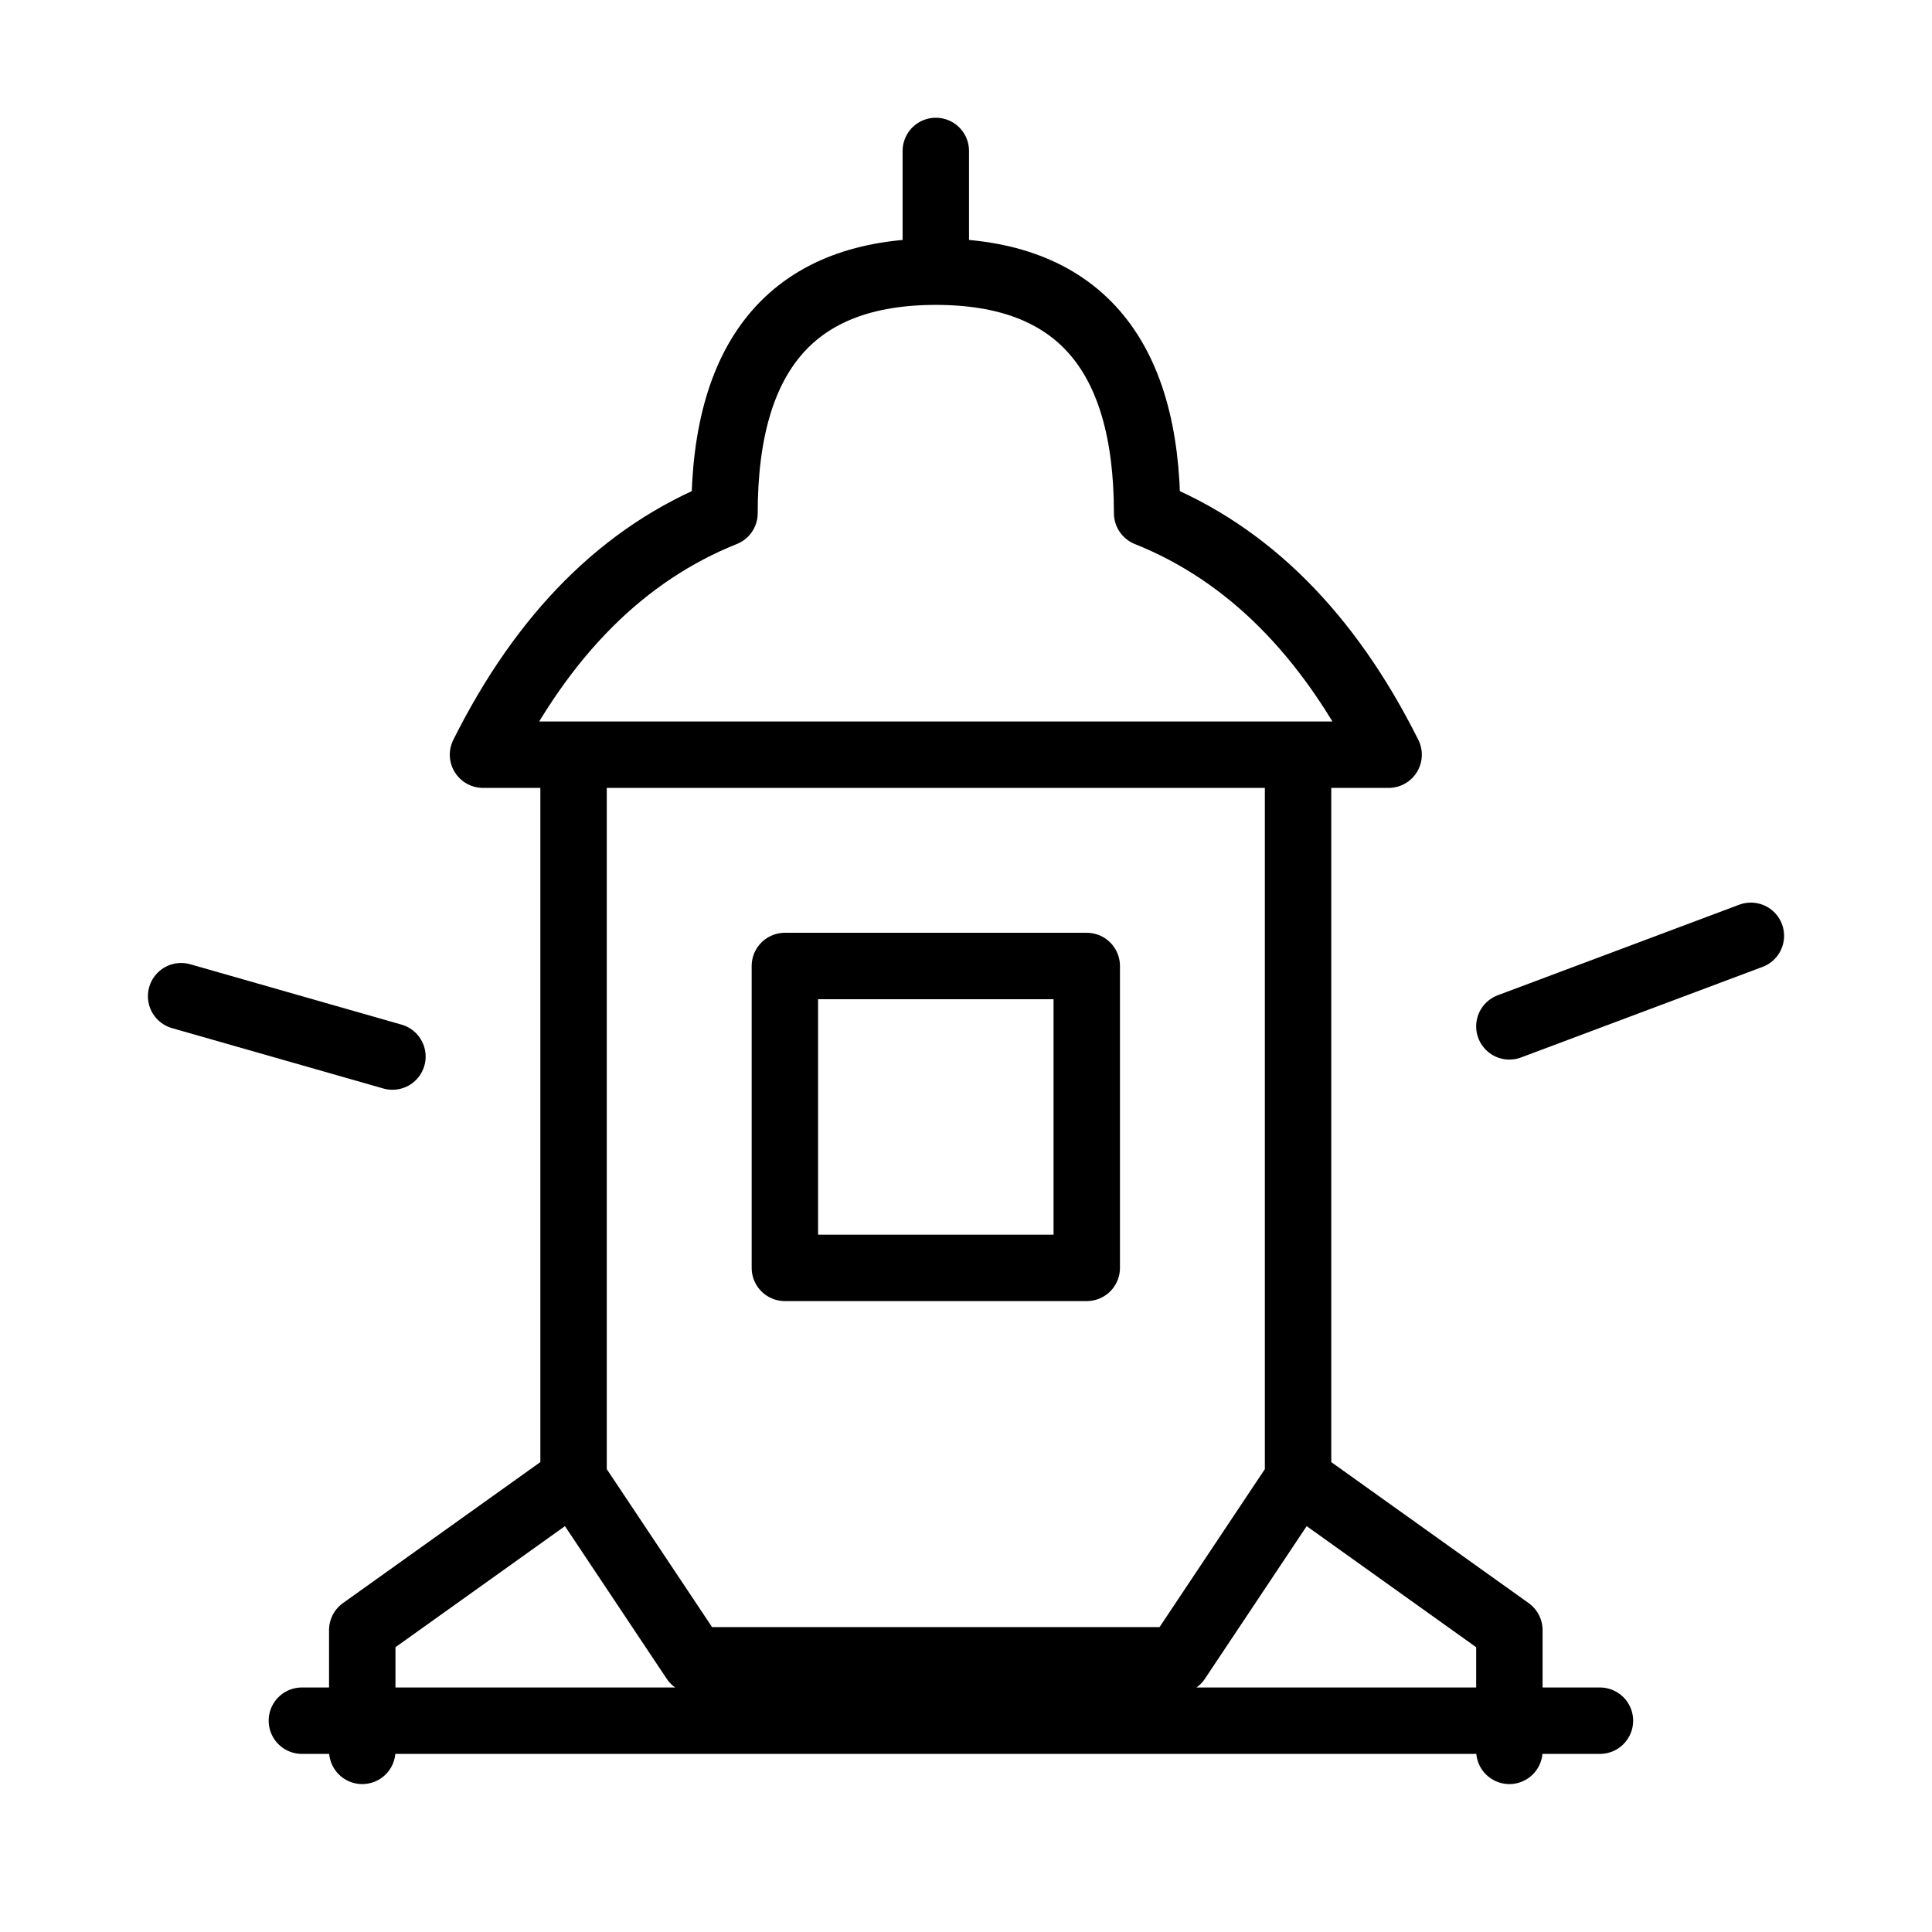
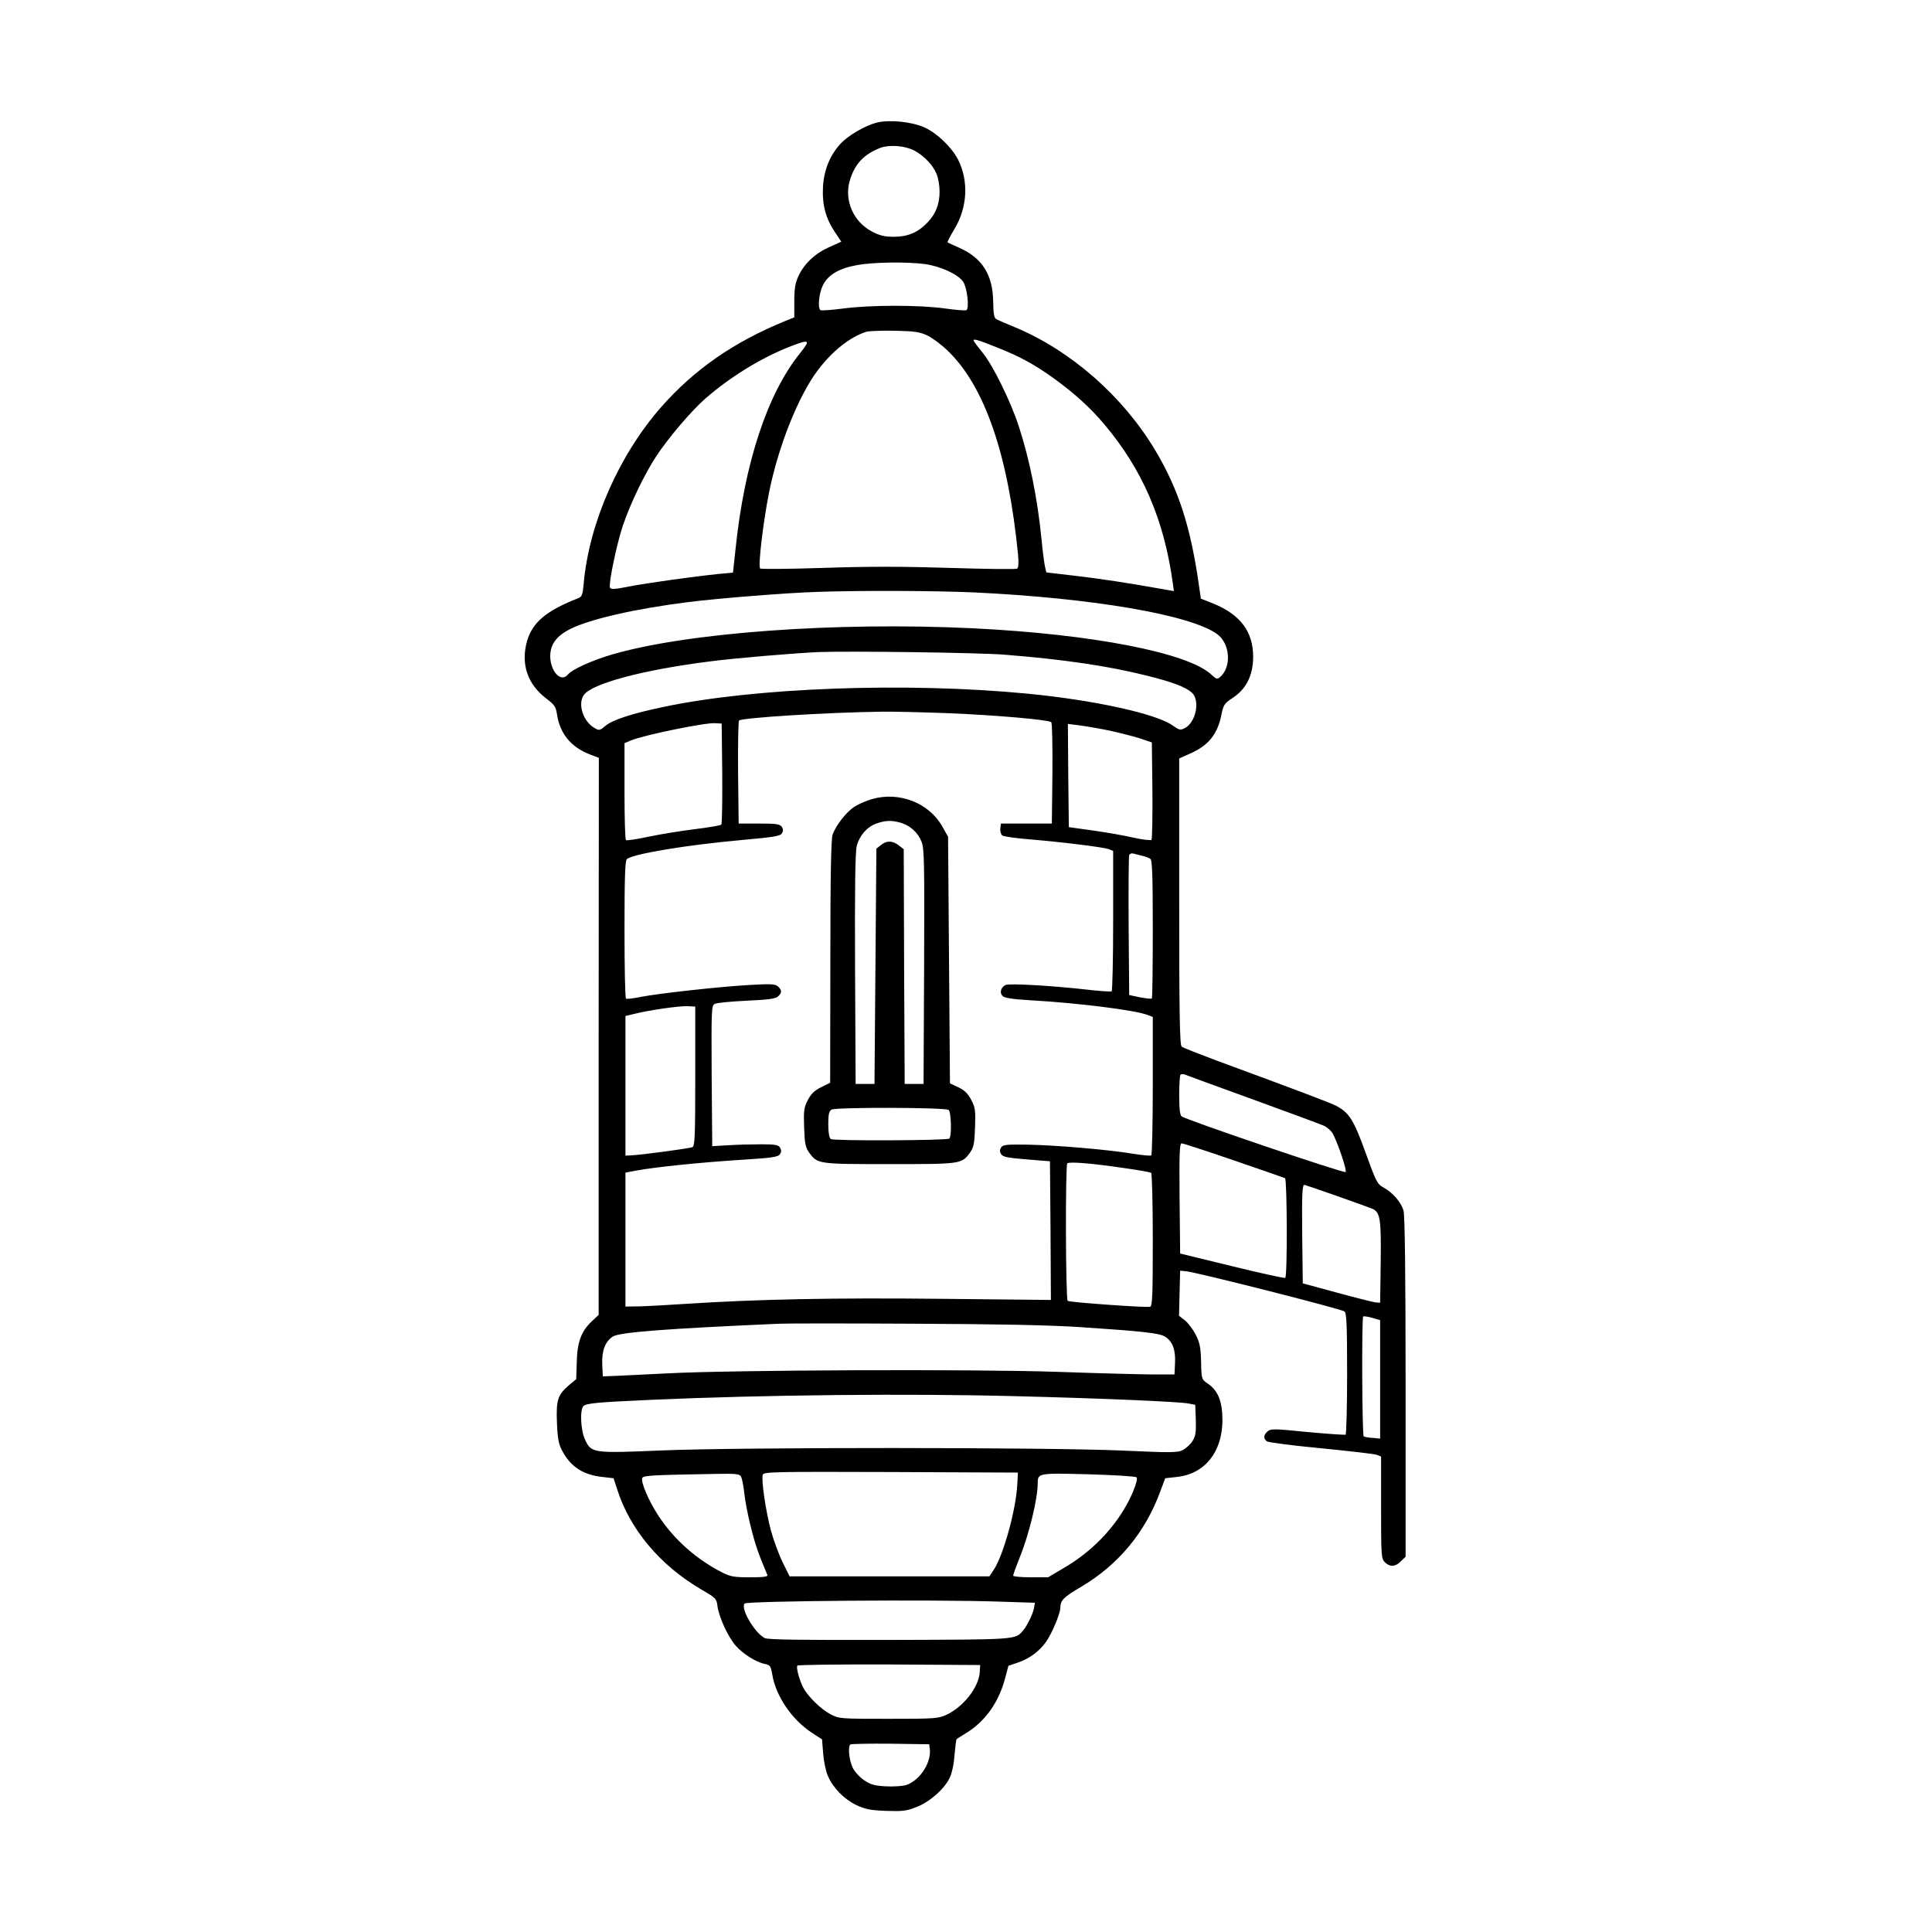
<svg xmlns="http://www.w3.org/2000/svg" width="64" height="64" viewBox="0 0 64 64">
-   <g fill="none" stroke="#000" stroke-width="2.2" stroke-linecap="round" stroke-linejoin="round">
-     <path d="M19 49V25H43V49L39 55H23ZM16 25Q19 19 24 17Q24 9 31 9Q38 9 38 17Q43 19 46 25ZM26 32V42H36V32ZM31 9V5M10 57H53M19 49L12 54V58M43 49L50 54V58" fill="none" />
-     <path d="M6 33L13 35M50 34L58 31" fill="none" />
+   <g transform="scale(0.0625)">
+     <g transform="translate(0,1024) scale(0.1,-0.1)" fill="#000" stroke="none">
+       <path d="M4646 9590 c-61 -16 -153 -69 -192 -113 -56 -61 -87 -139 -92 -228 -5 -93 14 -166 63 -239 l34 -51 -64 -29 c-75 -33 -132 -87 -163 -153 -17 -37 -22 -65 -22 -133 l0 -86 -52 -21 c-271 -111 -480 -257 -654 -455 -223 -254 -381 -613 -410 -932 -6 -65 -9 -73 -33 -82 -167 -66 -238 -127 -267 -224 -35 -122 1 -230 101 -306 44 -33 51 -44 57 -83 15 -102 73 -174 173 -213 l49 -19 -1 -1476 0 -1476 -36 -34 c-56 -52 -78 -111 -80 -217 l-3 -90 -41 -34 c-57 -50 -66 -77 -61 -198 3 -80 9 -112 26 -144 45 -87 111 -131 214 -142 l60 -7 18 -55 c67 -215 229 -408 451 -537 74 -43 77 -46 82 -88 9 -59 56 -162 97 -208 38 -43 107 -87 153 -96 29 -6 32 -11 40 -55 19 -117 105 -242 213 -312 l51 -33 6 -75 c3 -41 14 -94 25 -119 28 -64 85 -122 150 -154 48 -22 74 -28 157 -31 85 -3 109 -1 159 19 69 25 148 93 178 153 13 26 23 70 27 123 4 45 9 83 11 85 3 3 29 19 58 37 96 61 166 160 199 285 l18 67 50 17 c62 21 114 60 150 111 33 48 74 148 75 179 0 40 16 56 111 112 197 117 338 287 418 503 l27 72 63 7 c159 18 252 150 239 339 -6 77 -29 123 -77 156 -32 22 -33 22 -35 115 -2 78 -7 102 -29 145 -15 28 -40 62 -57 75 l-31 24 3 120 3 119 32 -3 c55 -5 824 -200 839 -213 11 -9 14 -69 14 -330 0 -175 -4 -320 -8 -323 -4 -2 -95 4 -202 14 -180 18 -195 18 -212 3 -21 -19 -23 -36 -4 -52 7 -6 137 -23 287 -37 151 -15 284 -30 297 -35 l22 -9 0 -270 c0 -257 1 -271 20 -290 27 -27 56 -25 85 5 l25 24 0 898 c0 606 -4 911 -11 936 -12 44 -58 98 -108 124 -31 17 -38 31 -93 183 -63 175 -87 213 -158 250 -32 16 -195 78 -635 240 -93 35 -176 67 -182 73 -10 7 -13 173 -13 768 l0 759 58 26 c96 42 144 101 165 202 11 56 15 63 62 94 71 47 107 120 107 217 0 133 -68 223 -209 281 l-68 27 -8 54 c-45 324 -109 523 -235 734 -170 284 -445 526 -739 649 -49 20 -95 40 -103 45 -11 6 -15 29 -16 93 -2 142 -58 230 -178 284 -33 14 -62 28 -64 30 -2 1 14 32 36 69 70 115 77 256 20 369 -34 66 -112 141 -179 171 -68 30 -185 42 -253 25z m200 -148 c50 -26 99 -77 118 -124 9 -21 16 -62 16 -93 0 -67 -20 -118 -63 -163 -51 -54 -103 -76 -177 -77 -51 0 -76 6 -115 26 -101 51 -152 166 -121 272 26 88 75 140 164 174 48 17 128 11 178 -15z m59 -602 c81 -12 171 -53 199 -92 22 -31 35 -141 18 -152 -5 -3 -56 1 -113 9 -134 19 -395 19 -538 0 -62 -8 -117 -12 -122 -9 -16 10 -9 87 12 131 27 56 86 91 182 108 87 16 266 18 362 5z m8 -377 c26 -12 75 -48 108 -80 197 -187 323 -552 375 -1084 4 -43 2 -69 -5 -73 -6 -4 -166 -2 -356 4 -256 8 -432 8 -672 0 -180 -6 -330 -7 -334 -3 -12 12 16 246 47 402 49 245 155 511 258 648 78 103 170 176 256 204 14 5 81 7 150 6 104 -2 133 -6 173 -24z m370 -64 c122 -48 197 -89 302 -164 109 -79 194 -156 268 -244 201 -238 316 -504 362 -835 l7 -49 -34 6 c-218 39 -359 60 -488 75 l-154 18 -7 29 c-4 17 -13 84 -19 149 -21 213 -63 421 -120 596 -43 132 -137 324 -193 392 -26 32 -47 60 -47 63 0 11 23 4 123 -36z m-1041 -29 c-175 -216 -297 -586 -344 -1045 l-13 -120 -75 -7 c-129 -13 -381 -48 -478 -67 -75 -15 -95 -16 -99 -5 -8 21 35 228 68 327 39 116 113 270 176 367 65 99 187 242 261 307 134 117 301 219 454 278 99 38 105 34 50 -35z m923 -1270 c625 -30 1142 -118 1285 -220 71 -51 79 -177 15 -230 -13 -11 -20 -9 -43 13 -122 117 -631 216 -1267 247 -727 35 -1519 -23 -1918 -141 -105 -32 -204 -77 -226 -103 -45 -55 -111 40 -91 130 10 45 42 79 100 109 104 53 348 109 630 144 158 20 522 49 685 54 235 8 631 6 830 -3z m160 -330 c314 -25 550 -60 753 -111 137 -34 206 -60 240 -91 45 -43 19 -162 -42 -189 -20 -10 -29 -7 -58 14 -84 63 -420 137 -778 171 -638 61 -1437 32 -1924 -71 -163 -34 -269 -68 -307 -100 -29 -25 -33 -26 -57 -12 -61 34 -91 127 -58 175 43 61 311 133 666 178 127 17 447 44 580 50 158 6 854 -3 985 -14z m-300 -310 c263 -11 534 -35 547 -48 5 -5 7 -127 6 -273 l-3 -264 -135 0 -135 0 -3 -26 c-2 -14 3 -31 10 -37 7 -6 74 -15 148 -21 168 -14 388 -41 418 -52 l22 -9 0 -369 c0 -203 -4 -372 -8 -375 -5 -3 -64 1 -133 9 -185 21 -412 34 -430 24 -25 -13 -32 -41 -15 -58 11 -11 52 -17 153 -23 247 -14 551 -52 617 -78 l26 -10 0 -364 c0 -201 -4 -367 -8 -370 -5 -3 -48 1 -97 9 -134 22 -404 45 -554 48 -118 2 -135 0 -145 -15 -8 -13 -8 -23 0 -35 9 -15 35 -20 135 -28 l124 -10 3 -367 2 -368 -582 6 c-571 6 -974 -2 -1358 -27 -91 -6 -199 -12 -240 -13 l-75 -1 0 355 0 355 65 12 c99 18 343 43 554 56 161 10 191 15 200 30 8 12 8 22 0 35 -9 14 -26 17 -100 17 -49 0 -127 -2 -174 -5 l-85 -5 -3 372 c-2 355 -1 373 16 382 11 6 86 13 168 17 112 5 153 10 167 22 22 19 22 35 0 54 -15 13 -39 14 -158 7 -165 -10 -471 -44 -570 -63 -38 -8 -73 -12 -77 -9 -5 2 -8 168 -8 367 0 279 3 366 13 373 35 28 321 75 611 101 165 15 201 20 210 35 8 12 8 22 0 34 -10 15 -28 18 -120 18 l-109 0 -3 269 c-1 148 1 273 5 277 16 15 464 43 758 47 55 1 213 -3 350 -8z m-1197 -319 c1 -146 -1 -268 -5 -272 -5 -4 -68 -15 -142 -24 -73 -9 -183 -27 -245 -40 -61 -13 -114 -21 -118 -18 -5 2 -8 119 -8 259 l0 255 35 15 c69 28 388 94 445 91 l35 -2 3 -264z m2047 228 c55 -12 129 -31 165 -42 l65 -22 3 -254 c1 -140 -1 -258 -5 -262 -5 -5 -47 1 -94 11 -47 11 -143 28 -215 38 l-129 18 -3 274 -2 273 57 -7 c32 -4 103 -16 158 -27z m180 -665 c17 -4 36 -11 43 -17 9 -7 12 -94 12 -372 0 -199 -2 -364 -5 -367 -3 -3 -31 0 -63 6 l-57 12 -3 364 c-1 201 0 371 3 378 3 7 13 11 22 8 10 -3 32 -8 48 -12z m-2370 -1168 c0 -318 -2 -370 -15 -376 -14 -7 -275 -42 -330 -44 l-25 -1 0 370 0 370 50 12 c81 20 237 42 280 40 l40 -2 0 -369z m2955 -123 c190 -69 360 -132 378 -140 18 -9 39 -28 47 -43 29 -57 75 -194 67 -202 -8 -8 -845 276 -869 295 -9 6 -13 42 -13 112 0 56 3 105 7 109 4 3 14 4 22 1 9 -4 171 -63 361 -132z m-101 -323 c144 -49 266 -92 272 -95 11 -7 13 -522 1 -528 -4 -3 -131 25 -282 62 l-275 67 -3 292 c-2 238 0 292 11 292 7 0 131 -40 276 -90z m-581 -41 c74 -10 138 -22 143 -25 5 -3 9 -157 9 -355 0 -290 -2 -351 -14 -355 -16 -6 -423 23 -437 31 -11 7 -13 718 -2 729 10 10 133 0 301 -25z m1131 -149 c94 -33 179 -64 190 -69 36 -20 42 -57 39 -281 l-3 -215 -25 2 c-14 2 -106 25 -205 52 l-180 49 -3 248 c-2 229 0 274 12 274 2 0 81 -27 175 -60z m226 -971 l0 -314 -40 4 c-22 1 -43 5 -47 8 -9 5 -11 627 -3 635 3 3 25 0 48 -7 l42 -12 0 -314z m-1590 277 c333 -22 423 -32 451 -51 39 -25 55 -69 52 -138 l-3 -62 -105 0 c-58 0 -290 6 -517 14 -448 15 -1718 10 -2063 -8 -102 -5 -221 -11 -265 -13 l-80 -3 -3 63 c-3 72 15 121 56 148 35 23 287 42 882 68 41 2 363 2 715 0 447 -2 712 -7 880 -18z m-345 -366 c447 -11 871 -29 920 -39 l35 -7 3 -79 c2 -65 -1 -86 -17 -112 -11 -18 -34 -39 -51 -48 -29 -15 -59 -15 -328 -3 -399 17 -2025 18 -2444 0 -357 -15 -365 -14 -398 60 -23 50 -27 159 -7 176 18 15 77 20 367 33 590 26 1350 34 1920 19z m12 -465 c-6 -134 -74 -380 -126 -457 l-22 -33 -529 0 -530 0 -37 75 c-20 41 -48 117 -62 168 -28 105 -52 271 -43 296 6 15 64 16 679 14 l673 -3 -3 -60z m-1464 38 c5 -10 13 -49 17 -88 4 -38 19 -119 35 -180 23 -93 40 -141 87 -252 4 -10 -18 -13 -91 -13 -85 0 -103 3 -149 26 -137 70 -255 175 -337 300 -52 79 -94 178 -86 200 5 14 51 16 388 22 112 2 128 0 136 -15z m2096 -3 c6 -6 -2 -35 -19 -77 -68 -160 -199 -305 -362 -401 l-88 -52 -92 0 c-52 0 -93 4 -93 9 0 6 16 49 35 97 49 120 95 311 95 390 0 57 2 57 270 50 134 -4 249 -11 254 -16z m-724 -659 l185 -6 -4 -25 c-4 -30 -37 -98 -60 -124 -41 -47 -32 -46 -708 -48 -472 -1 -644 1 -660 10 -56 30 -130 159 -106 183 14 14 1005 22 1353 10z m-107 -373 c-5 -80 -85 -183 -175 -226 -46 -21 -60 -22 -308 -22 -256 0 -262 0 -308 24 -50 26 -120 94 -145 142 -20 39 -38 105 -31 116 3 4 222 7 487 6 l482 -3 -2 -37z m-265 -407 c10 -71 -52 -168 -125 -192 -19 -6 -67 -9 -107 -7 -59 3 -81 9 -114 31 -23 15 -51 45 -62 67 -19 38 -27 110 -13 124 4 3 99 5 212 4 l206 -3 3 -24z M4623 6005 c-29 -8 -71 -26 -93 -40 -44 -28 -97 -96 -117 -148 -8 -23 -12 -209 -12 -674 l-1 -642 -47 -23 c-36 -18 -54 -35 -71 -68 -21 -40 -23 -56 -20 -145 3 -86 7 -105 26 -133 45 -62 46 -62 427 -62 381 0 382 0 427 62 19 28 23 47 26 133 3 89 1 105 -20 145 -17 33 -35 51 -68 67 l-45 21 -5 654 -5 653 -31 55 c-70 124 -227 186 -371 145z m149 -125 c52 -15 94 -53 113 -103 14 -37 15 -114 13 -662 l-3 -620 -50 0 -50 0 -3 622 -2 622 -26 20 c-33 26 -65 27 -95 2 l-24 -19 -5 -624 -5 -623 -50 0 -50 0 -3 610 c-2 433 1 622 9 652 15 55 55 101 104 118 48 17 78 18 127 5z m256 -1523 c14 -11 17 -143 3 -152 -18 -10 -615 -13 -628 -2 -8 6 -13 35 -13 78 0 54 4 70 18 78 23 13 603 12 620 -2z" />
+     </g>
  </g>
</svg>
